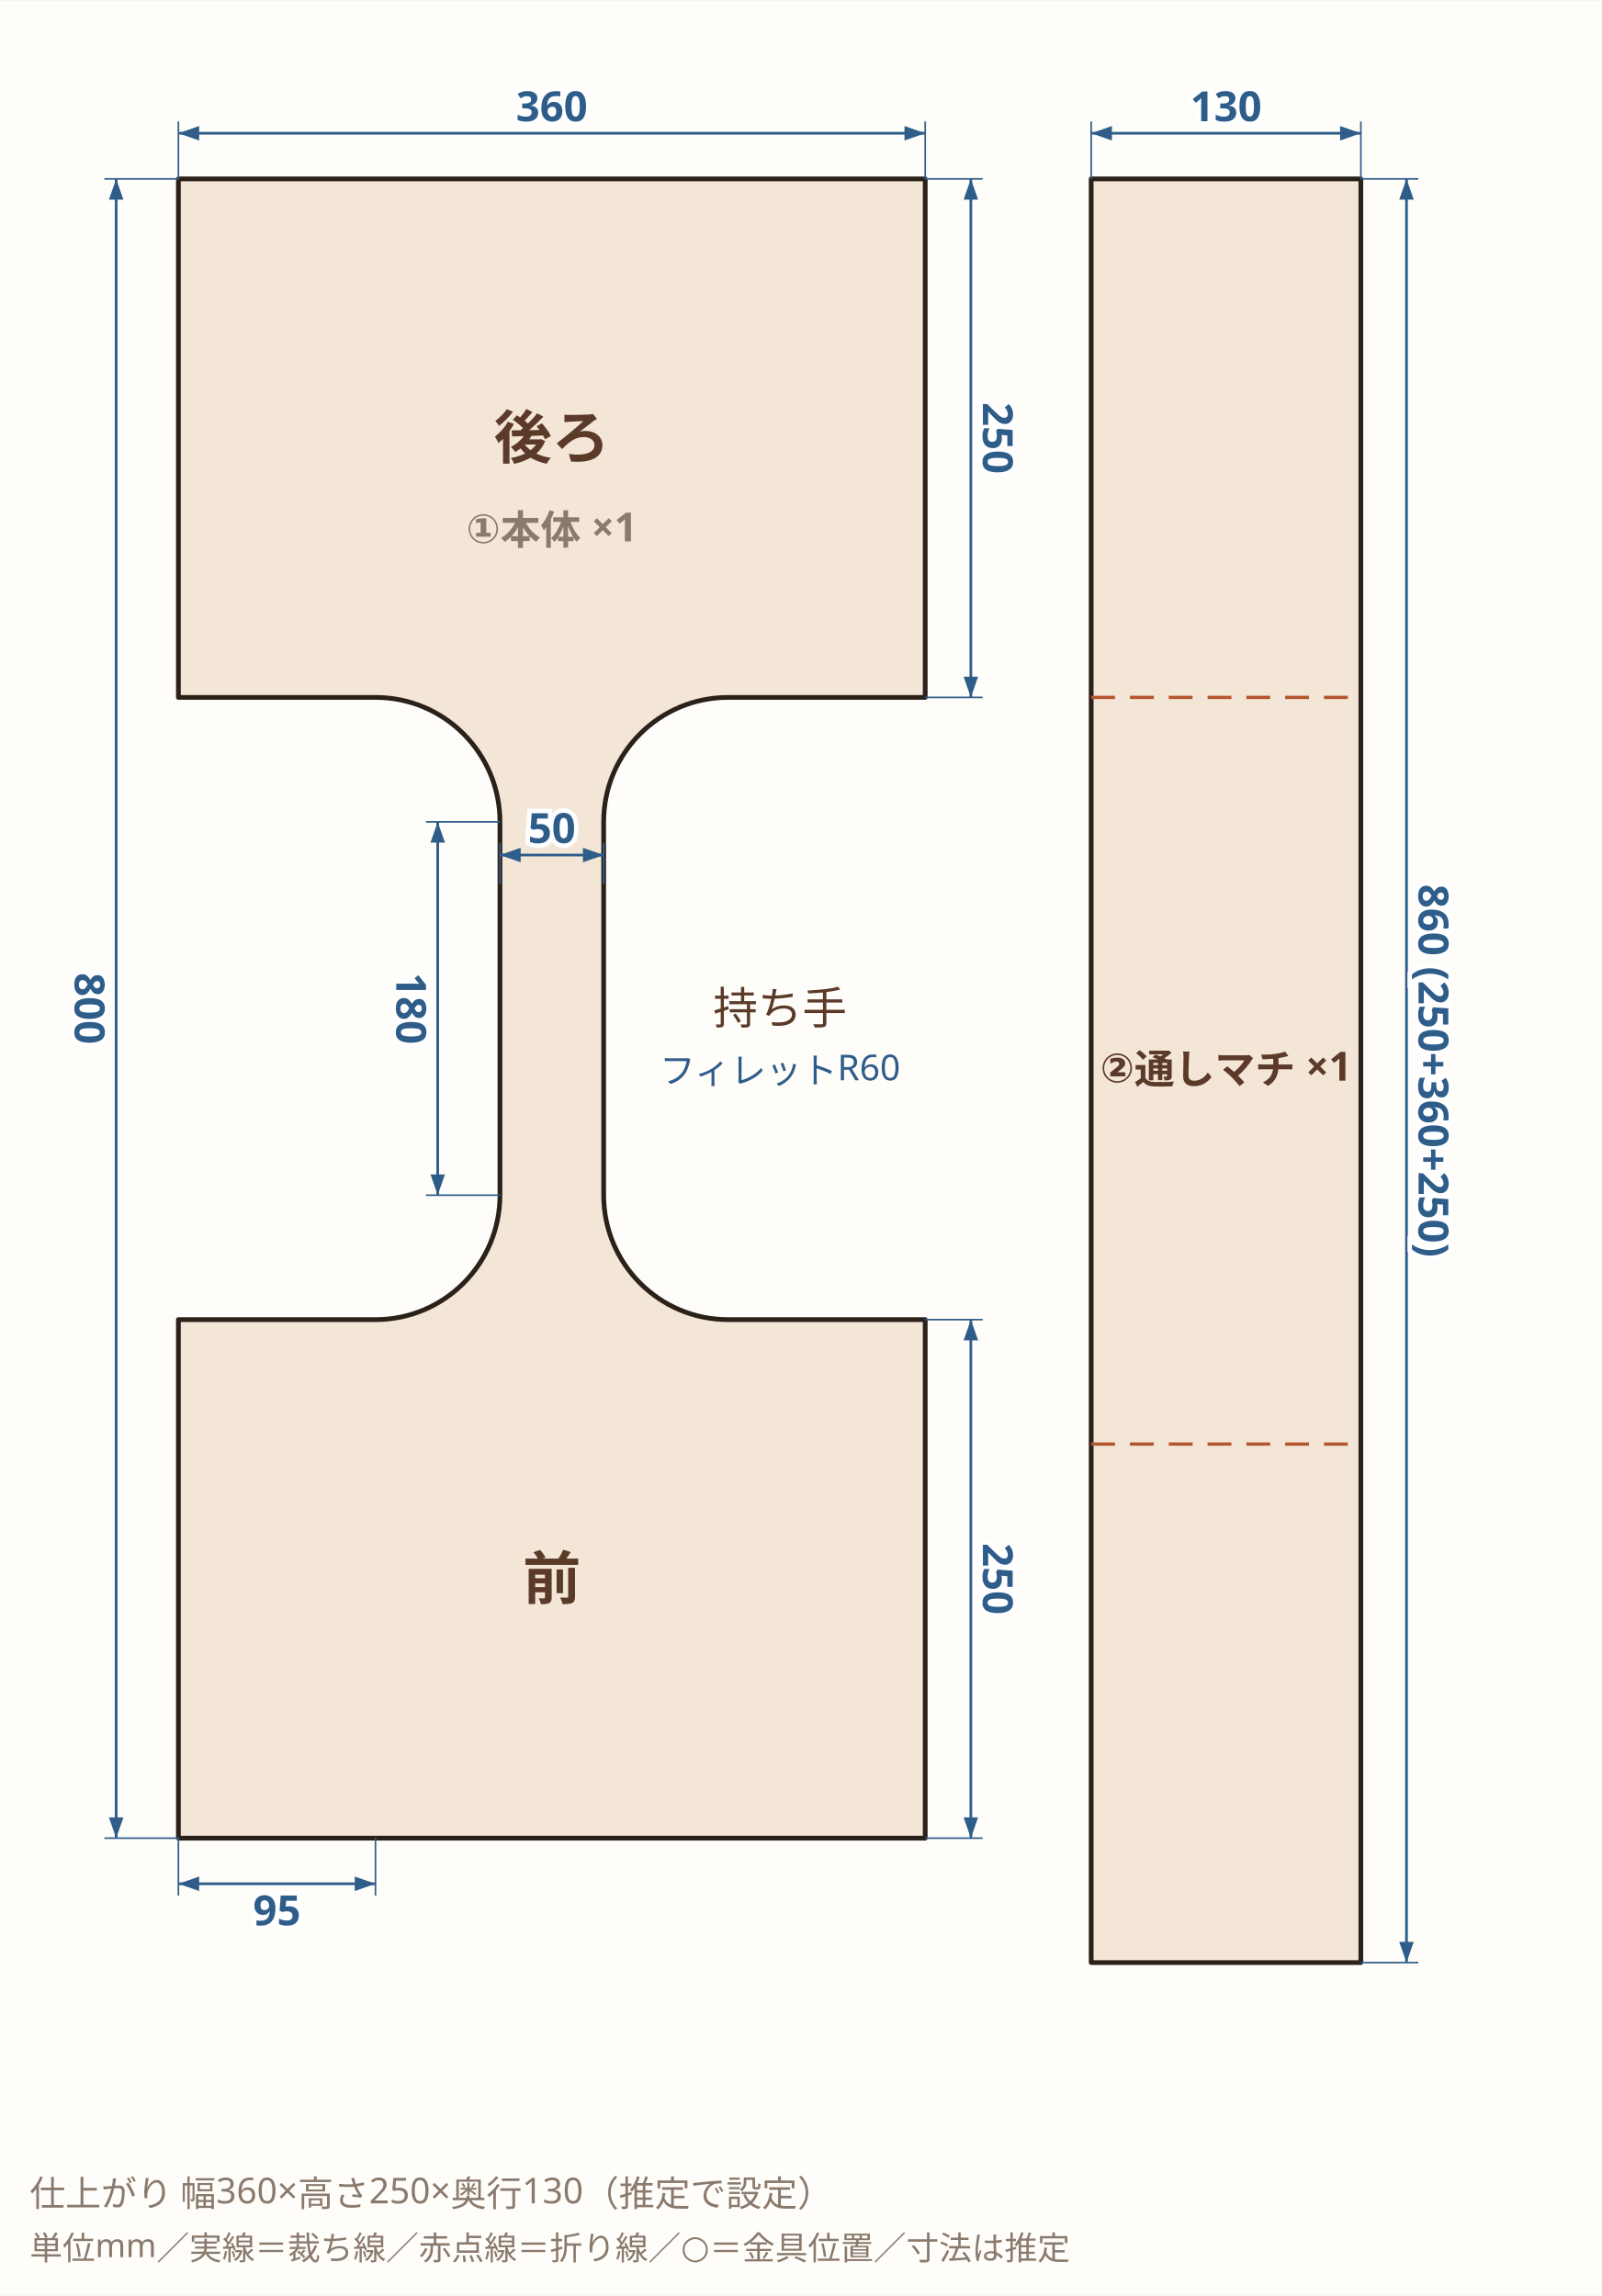
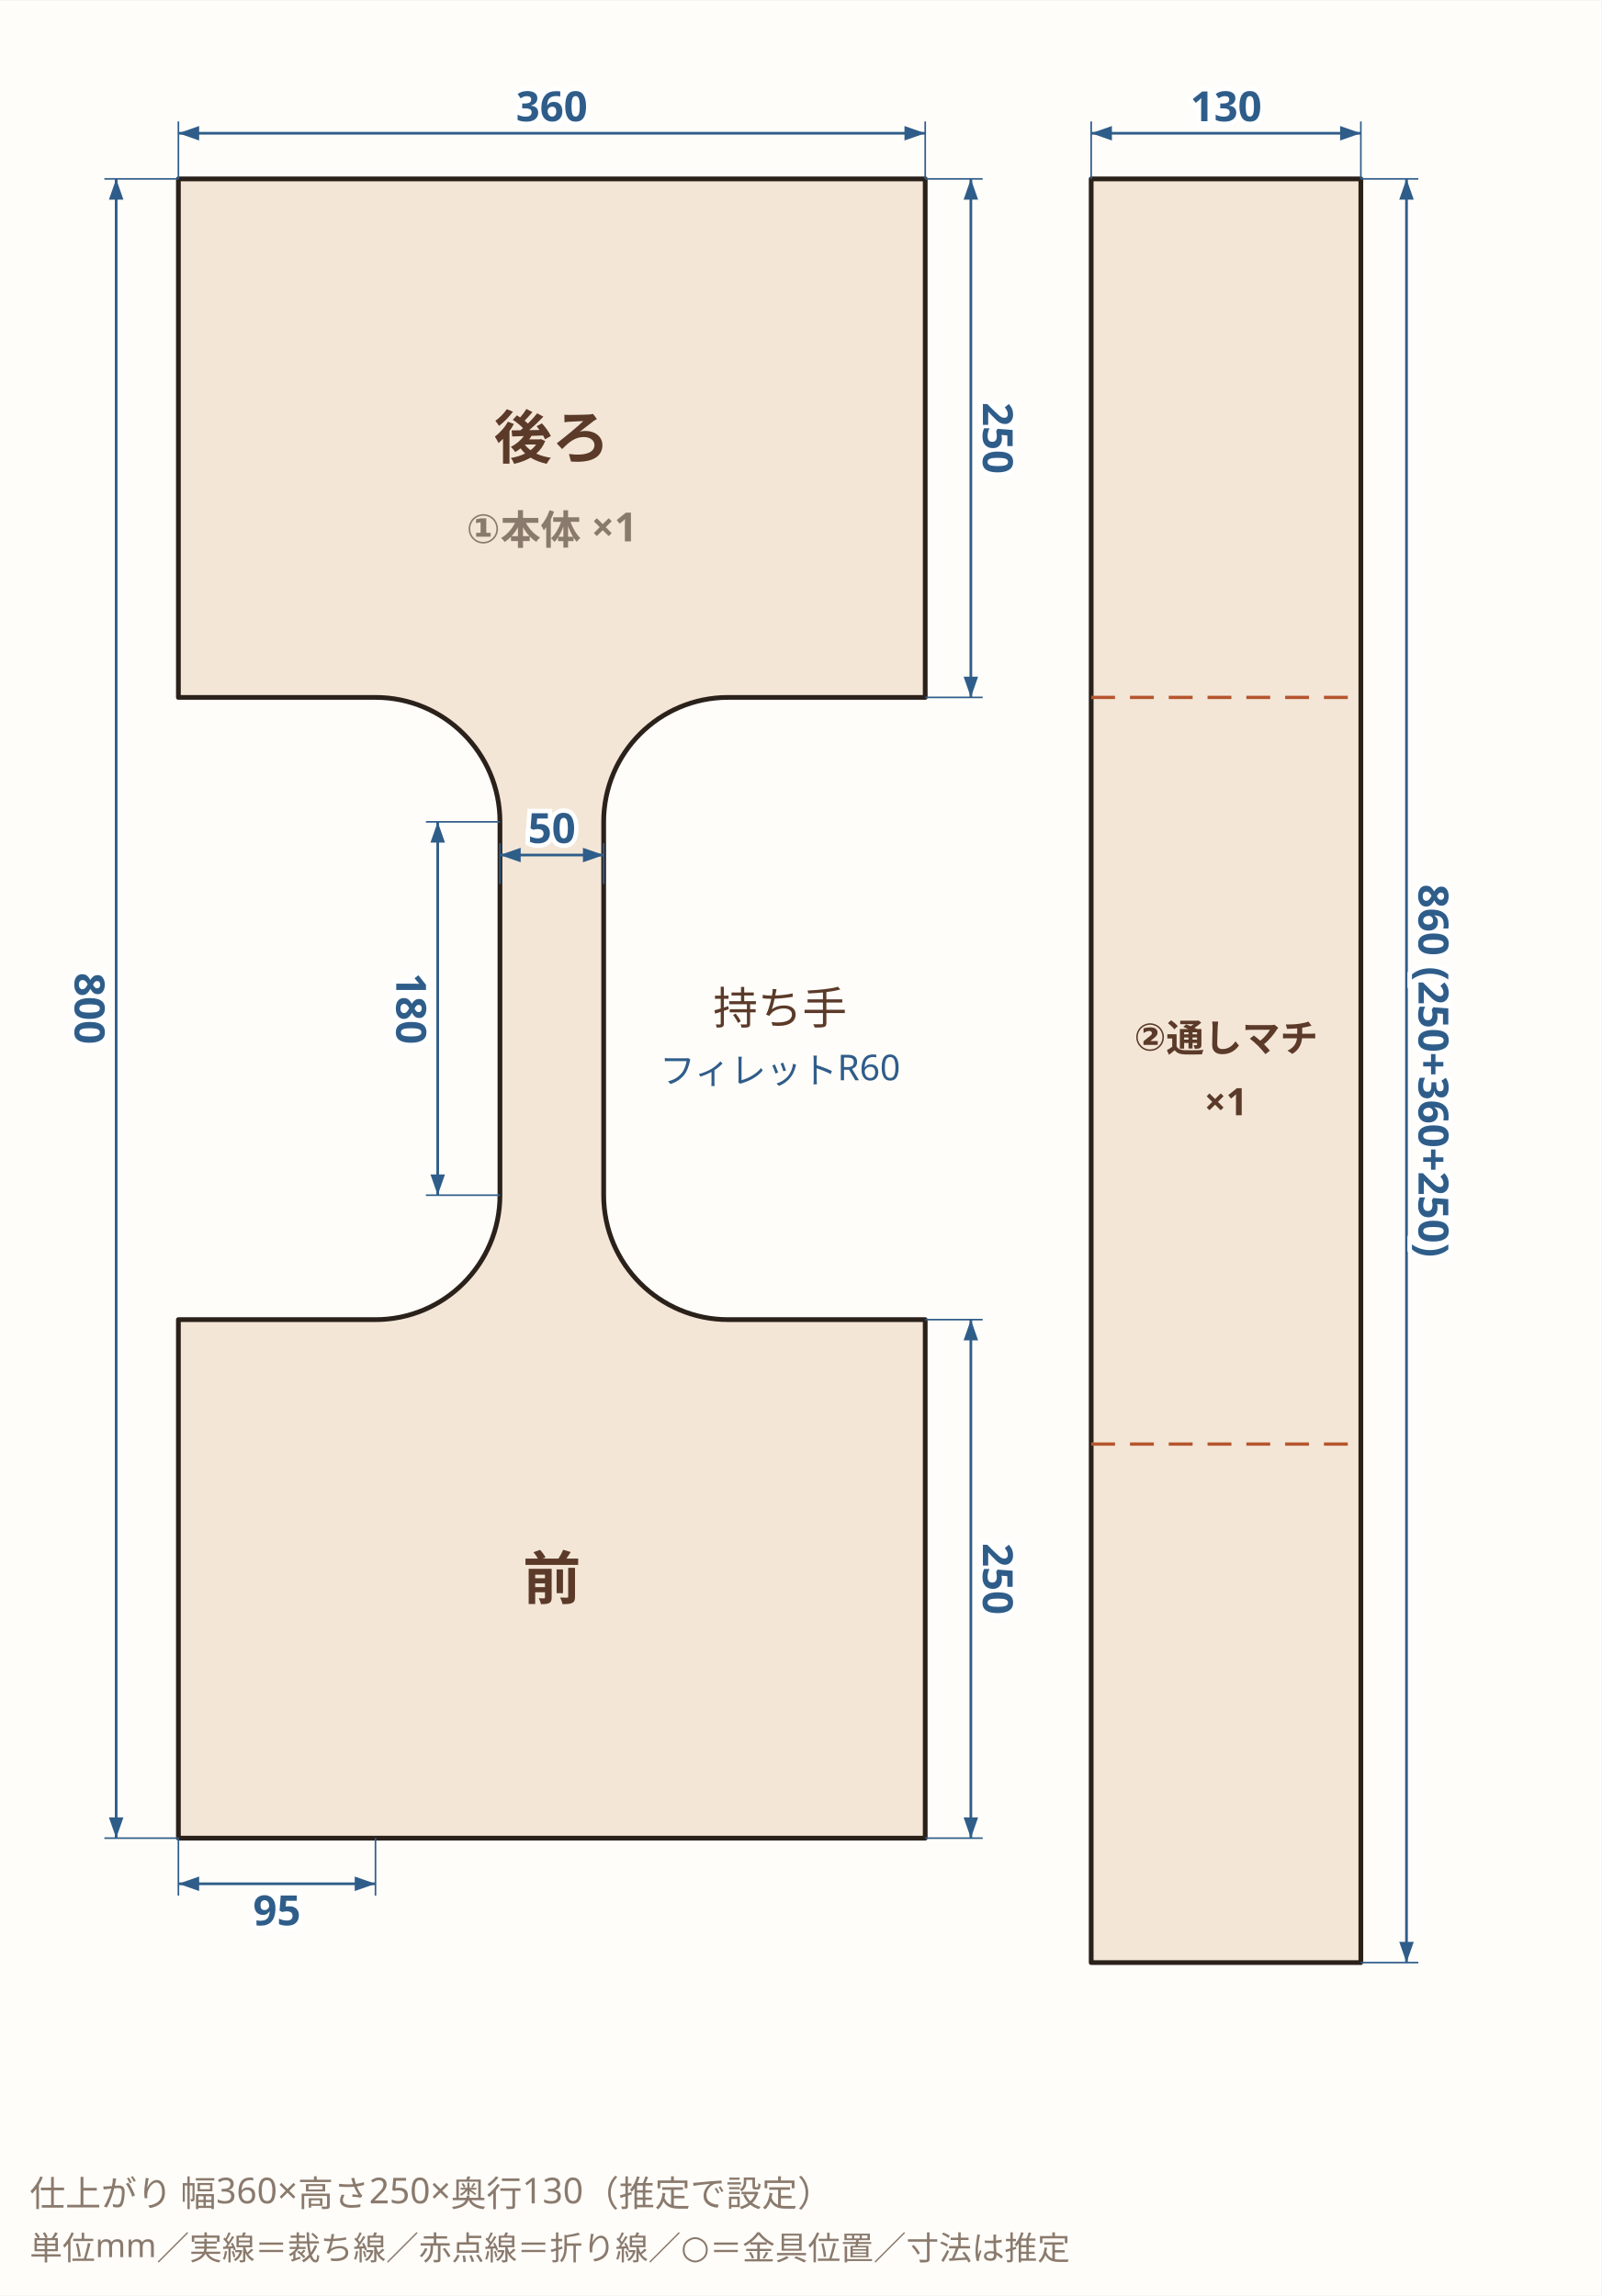
<svg xmlns="http://www.w3.org/2000/svg" viewBox="-86.0 -86.0 772.0 1106.5" width="772" height="1107">
  <rect x="-86.0" y="-86.0" width="772.0" height="1106.533" fill="#fffdf9" />
  <path d="M0,0 L360,0 L360,250 L265,250 A60,60 0 0 0 205,310 L205,490 A60,60 0 0 0 265,550 L360,550 L360,800 L0,800 L0,550 L95,550 A60,60 0 0 0 155,490 L155,310 A60,60 0 0 0 95,250 L0,250 Z" fill="#f3e6d6" stroke="#2b211b" stroke-width="2.29" stroke-linejoin="round" />
  <text x="180.0" y="125.0" font-size="27.9" fill="#5b3a29" text-anchor="middle" dominant-baseline="middle" font-weight="700" font-family="sans-serif">後ろ</text>
  <text x="180.0" y="675.0" font-size="27.9" fill="#5b3a29" text-anchor="middle" dominant-baseline="middle" font-weight="700" font-family="sans-serif">前</text>
  <text x="290.0" y="400.0" font-size="21.5" fill="#5b3a29" text-anchor="middle" dominant-baseline="middle" font-weight="400" font-family="sans-serif">持ち手</text>
  <text x="290.0" y="430.0" font-size="17.2" fill="#2f5d8a" text-anchor="middle" dominant-baseline="middle" font-weight="400" font-family="sans-serif">フィレットR60</text>
  <text x="180.0" y="170.0" font-size="19.4" fill="#8a7a6d" text-anchor="middle" dominant-baseline="middle" font-weight="700" font-family="sans-serif">①本体 ×1</text>
  <line x1="0.0" y1="0.0" x2="0.0" y2="-27.7" stroke="#2f5d8a" stroke-width="0.77" />
  <line x1="360.0" y1="0.0" x2="360.0" y2="-27.7" stroke="#2f5d8a" stroke-width="0.77" />
  <line x1="0.0" y1="-22.0" x2="360.0" y2="-22.0" stroke="#2f5d8a" stroke-width="1.29" />
  <path d="M0.0,-22.0 L10.0,-18.5 L10.0,-25.5 Z" fill="#2f5d8a" />
  <path d="M360.0,-22.0 L350.0,-18.5 L350.0,-25.5 Z" fill="#2f5d8a" />
  <text x="180.0" y="-34.9" font-size="20.1" fill="#2f5d8a" text-anchor="middle" dominant-baseline="middle" font-family="sans-serif" font-weight="700" transform="rotate(0.0 180.0 -34.9)" paint-order="stroke" stroke="#fff" stroke-width="4.3">360</text>
  <line x1="360.0" y1="0.0" x2="387.7" y2="0.0" stroke="#2f5d8a" stroke-width="0.77" />
  <line x1="360.0" y1="250.0" x2="387.7" y2="250.0" stroke="#2f5d8a" stroke-width="0.77" />
  <line x1="382.0" y1="0.0" x2="382.0" y2="250.0" stroke="#2f5d8a" stroke-width="1.29" />
  <path d="M382.0,0.0 L378.5,10.0 L385.5,10.0 Z" fill="#2f5d8a" />
  <path d="M382.0,250.0 L378.5,240.0 L385.5,240.0 Z" fill="#2f5d8a" />
  <text x="394.9" y="125.0" font-size="20.1" fill="#2f5d8a" text-anchor="middle" dominant-baseline="middle" font-family="sans-serif" font-weight="700" transform="rotate(90.0 394.9 125.0)" paint-order="stroke" stroke="#fff" stroke-width="4.3">250</text>
  <line x1="360.0" y1="550.0" x2="387.7" y2="550.0" stroke="#2f5d8a" stroke-width="0.77" />
  <line x1="360.0" y1="800.0" x2="387.7" y2="800.0" stroke="#2f5d8a" stroke-width="0.77" />
  <line x1="382.0" y1="550.0" x2="382.0" y2="800.0" stroke="#2f5d8a" stroke-width="1.29" />
  <path d="M382.0,550.0 L378.5,560.0 L385.5,560.0 Z" fill="#2f5d8a" />
  <path d="M382.0,800.0 L378.5,790.0 L385.5,790.0 Z" fill="#2f5d8a" />
  <text x="394.9" y="675.0" font-size="20.1" fill="#2f5d8a" text-anchor="middle" dominant-baseline="middle" font-family="sans-serif" font-weight="700" transform="rotate(90.0 394.9 675.0)" paint-order="stroke" stroke="#fff" stroke-width="4.3">250</text>
  <line x1="155.0" y1="310.0" x2="119.3" y2="310.0" stroke="#2f5d8a" stroke-width="0.77" />
  <line x1="155.0" y1="490.0" x2="119.3" y2="490.0" stroke="#2f5d8a" stroke-width="0.77" />
  <line x1="125.0" y1="310.0" x2="125.0" y2="490.0" stroke="#2f5d8a" stroke-width="1.29" />
  <path d="M125.0,310.0 L121.5,320.0 L128.5,320.0 Z" fill="#2f5d8a" />
  <path d="M125.0,490.0 L121.5,480.0 L128.5,480.0 Z" fill="#2f5d8a" />
  <text x="112.1" y="400.0" font-size="20.1" fill="#2f5d8a" text-anchor="middle" dominant-baseline="middle" font-family="sans-serif" font-weight="700" transform="rotate(90.0 112.1 400.0)" paint-order="stroke" stroke="#fff" stroke-width="4.3">180</text>
  <line x1="155.0" y1="340.0" x2="155.0" y2="320.3" stroke="#2f5d8a" stroke-width="0.77" />
  <line x1="205.0" y1="340.0" x2="205.0" y2="320.3" stroke="#2f5d8a" stroke-width="0.77" />
  <line x1="155.0" y1="326.0" x2="205.0" y2="326.0" stroke="#2f5d8a" stroke-width="1.29" />
  <path d="M155.0,326.0 L165.0,329.5 L165.0,322.5 Z" fill="#2f5d8a" />
  <path d="M205.0,326.0 L195.0,329.5 L195.0,322.5 Z" fill="#2f5d8a" />
  <text x="180.0" y="313.1" font-size="20.1" fill="#2f5d8a" text-anchor="middle" dominant-baseline="middle" font-family="sans-serif" font-weight="700" transform="rotate(0.0 180.0 313.1)" paint-order="stroke" stroke="#fff" stroke-width="4.3">50</text>
  <line x1="0.0" y1="800.0" x2="0.0" y2="827.7" stroke="#2f5d8a" stroke-width="0.77" />
  <line x1="95.0" y1="800.0" x2="95.0" y2="827.7" stroke="#2f5d8a" stroke-width="0.77" />
  <line x1="0.0" y1="822.0" x2="95.0" y2="822.0" stroke="#2f5d8a" stroke-width="1.29" />
  <path d="M0.0,822.0 L10.0,825.5 L10.0,818.5 Z" fill="#2f5d8a" />
  <path d="M95.0,822.0 L85.0,825.5 L85.0,818.5 Z" fill="#2f5d8a" />
  <text x="47.5" y="834.9" font-size="20.1" fill="#2f5d8a" text-anchor="middle" dominant-baseline="middle" font-family="sans-serif" font-weight="700" transform="rotate(0.0 47.5 834.9)" paint-order="stroke" stroke="#fff" stroke-width="4.3">95</text>
  <line x1="0.0" y1="0.0" x2="-35.7" y2="0.0" stroke="#2f5d8a" stroke-width="0.77" />
  <line x1="0.0" y1="800.0" x2="-35.7" y2="800.0" stroke="#2f5d8a" stroke-width="0.77" />
  <line x1="-30.0" y1="0.0" x2="-30.0" y2="800.0" stroke="#2f5d8a" stroke-width="1.29" />
  <path d="M-30.0,0.0 L-33.5,10.0 L-26.5,10.0 Z" fill="#2f5d8a" />
  <path d="M-30.0,800.0 L-33.5,790.0 L-26.5,790.0 Z" fill="#2f5d8a" />
  <text x="-42.9" y="400.0" font-size="20.1" fill="#2f5d8a" text-anchor="middle" dominant-baseline="middle" font-family="sans-serif" font-weight="700" transform="rotate(90.0 -42.9 400.0)" paint-order="stroke" stroke="#fff" stroke-width="4.3">800</text>
  <path d="M440,0 L570,0 L570,860 L440,860 Z" fill="#f3e6d6" stroke="#2b211b" stroke-width="2.29" stroke-linejoin="round" />
-   <text x="505.0" y="430.0" font-size="19.4" fill="#5b3a29" text-anchor="middle" dominant-baseline="middle" font-weight="700" font-family="sans-serif">②通しマチ ×1</text>
+   <text x="505.0" y="415.0" font-size="18.3" fill="#5b3a29" text-anchor="middle" dominant-baseline="middle" font-weight="700" font-family="sans-serif">②通しマチ</text>
+   <text x="505.0" y="445.0" font-size="18.3" fill="#5b3a29" text-anchor="middle" dominant-baseline="middle" font-weight="700" font-family="sans-serif">×1</text>
  <line x1="440.0" y1="0.0" x2="440.0" y2="-27.7" stroke="#2f5d8a" stroke-width="0.77" />
  <line x1="570.0" y1="0.0" x2="570.0" y2="-27.7" stroke="#2f5d8a" stroke-width="0.77" />
  <line x1="440.0" y1="-22.0" x2="570.0" y2="-22.0" stroke="#2f5d8a" stroke-width="1.29" />
  <path d="M440.0,-22.0 L450.0,-18.5 L450.0,-25.5 Z" fill="#2f5d8a" />
  <path d="M570.0,-22.0 L560.0,-18.5 L560.0,-25.5 Z" fill="#2f5d8a" />
  <text x="505.0" y="-34.9" font-size="20.1" fill="#2f5d8a" text-anchor="middle" dominant-baseline="middle" font-family="sans-serif" font-weight="700" transform="rotate(0.0 505.0 -34.9)" paint-order="stroke" stroke="#fff" stroke-width="4.3">130</text>
  <line x1="570.0" y1="0.0" x2="597.7" y2="0.0" stroke="#2f5d8a" stroke-width="0.77" />
  <line x1="570.0" y1="860.0" x2="597.7" y2="860.0" stroke="#2f5d8a" stroke-width="0.77" />
  <line x1="592.0" y1="0.0" x2="592.0" y2="860.0" stroke="#2f5d8a" stroke-width="1.29" />
  <path d="M592.0,0.0 L588.5,10.0 L595.5,10.0 Z" fill="#2f5d8a" />
  <path d="M592.0,860.0 L588.5,850.0 L595.5,850.0 Z" fill="#2f5d8a" />
  <text x="604.9" y="430.0" font-size="20.1" fill="#2f5d8a" text-anchor="middle" dominant-baseline="middle" font-family="sans-serif" font-weight="700" transform="rotate(90.0 604.9 430.0)" paint-order="stroke" stroke="#fff" stroke-width="4.3">860 (250+360+250)</text>
  <line x1="440" y1="250" x2="570" y2="250" stroke="#b5552e" stroke-width="1.58" stroke-dasharray="11.5 7.2" />
  <line x1="440" y1="610" x2="570" y2="610" stroke="#b5552e" stroke-width="1.58" stroke-dasharray="11.5 7.2" />
  <text x="-71.7" y="977.5" font-size="17.2" fill="#8a7a6d" font-family="sans-serif">仕上がり 幅360×高さ250×奥行130（推定で設定）</text>
  <text x="-71.7" y="1003.3" font-size="15.8" fill="#8a7a6d" font-family="sans-serif">単位mm／実線＝裁ち線／赤点線＝折り線／○＝金具位置／寸法は推定</text>
</svg>
